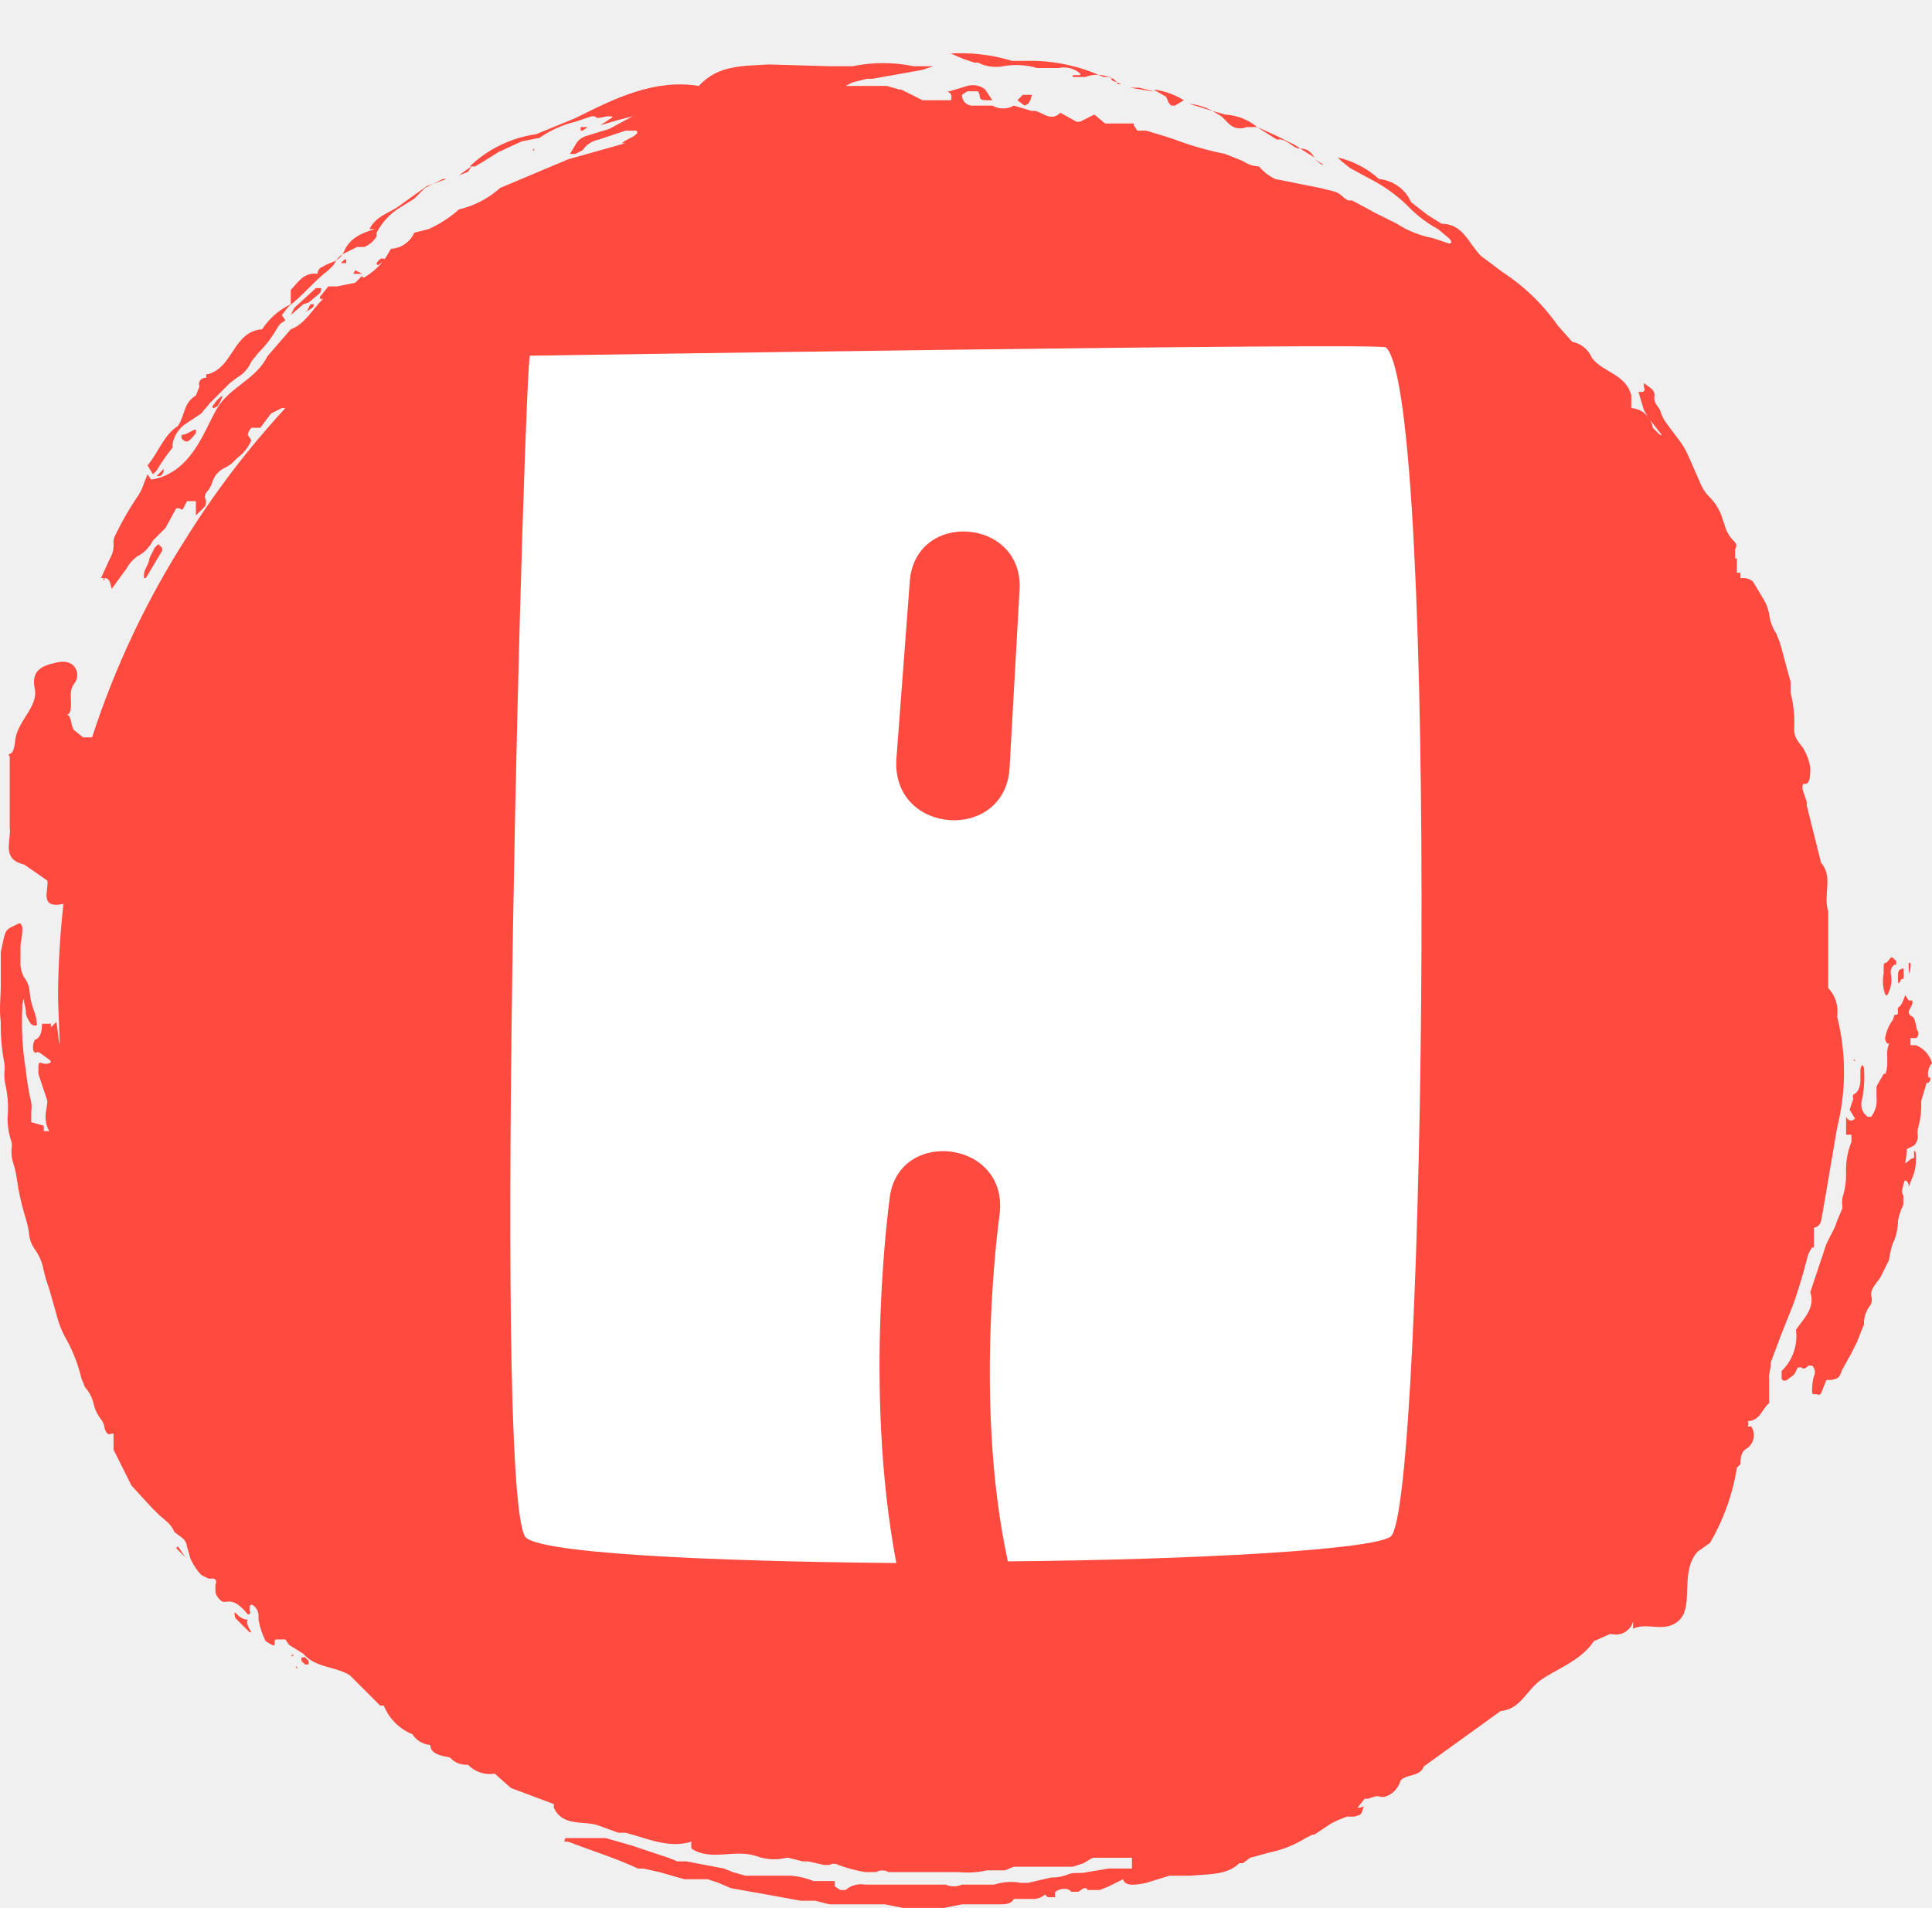
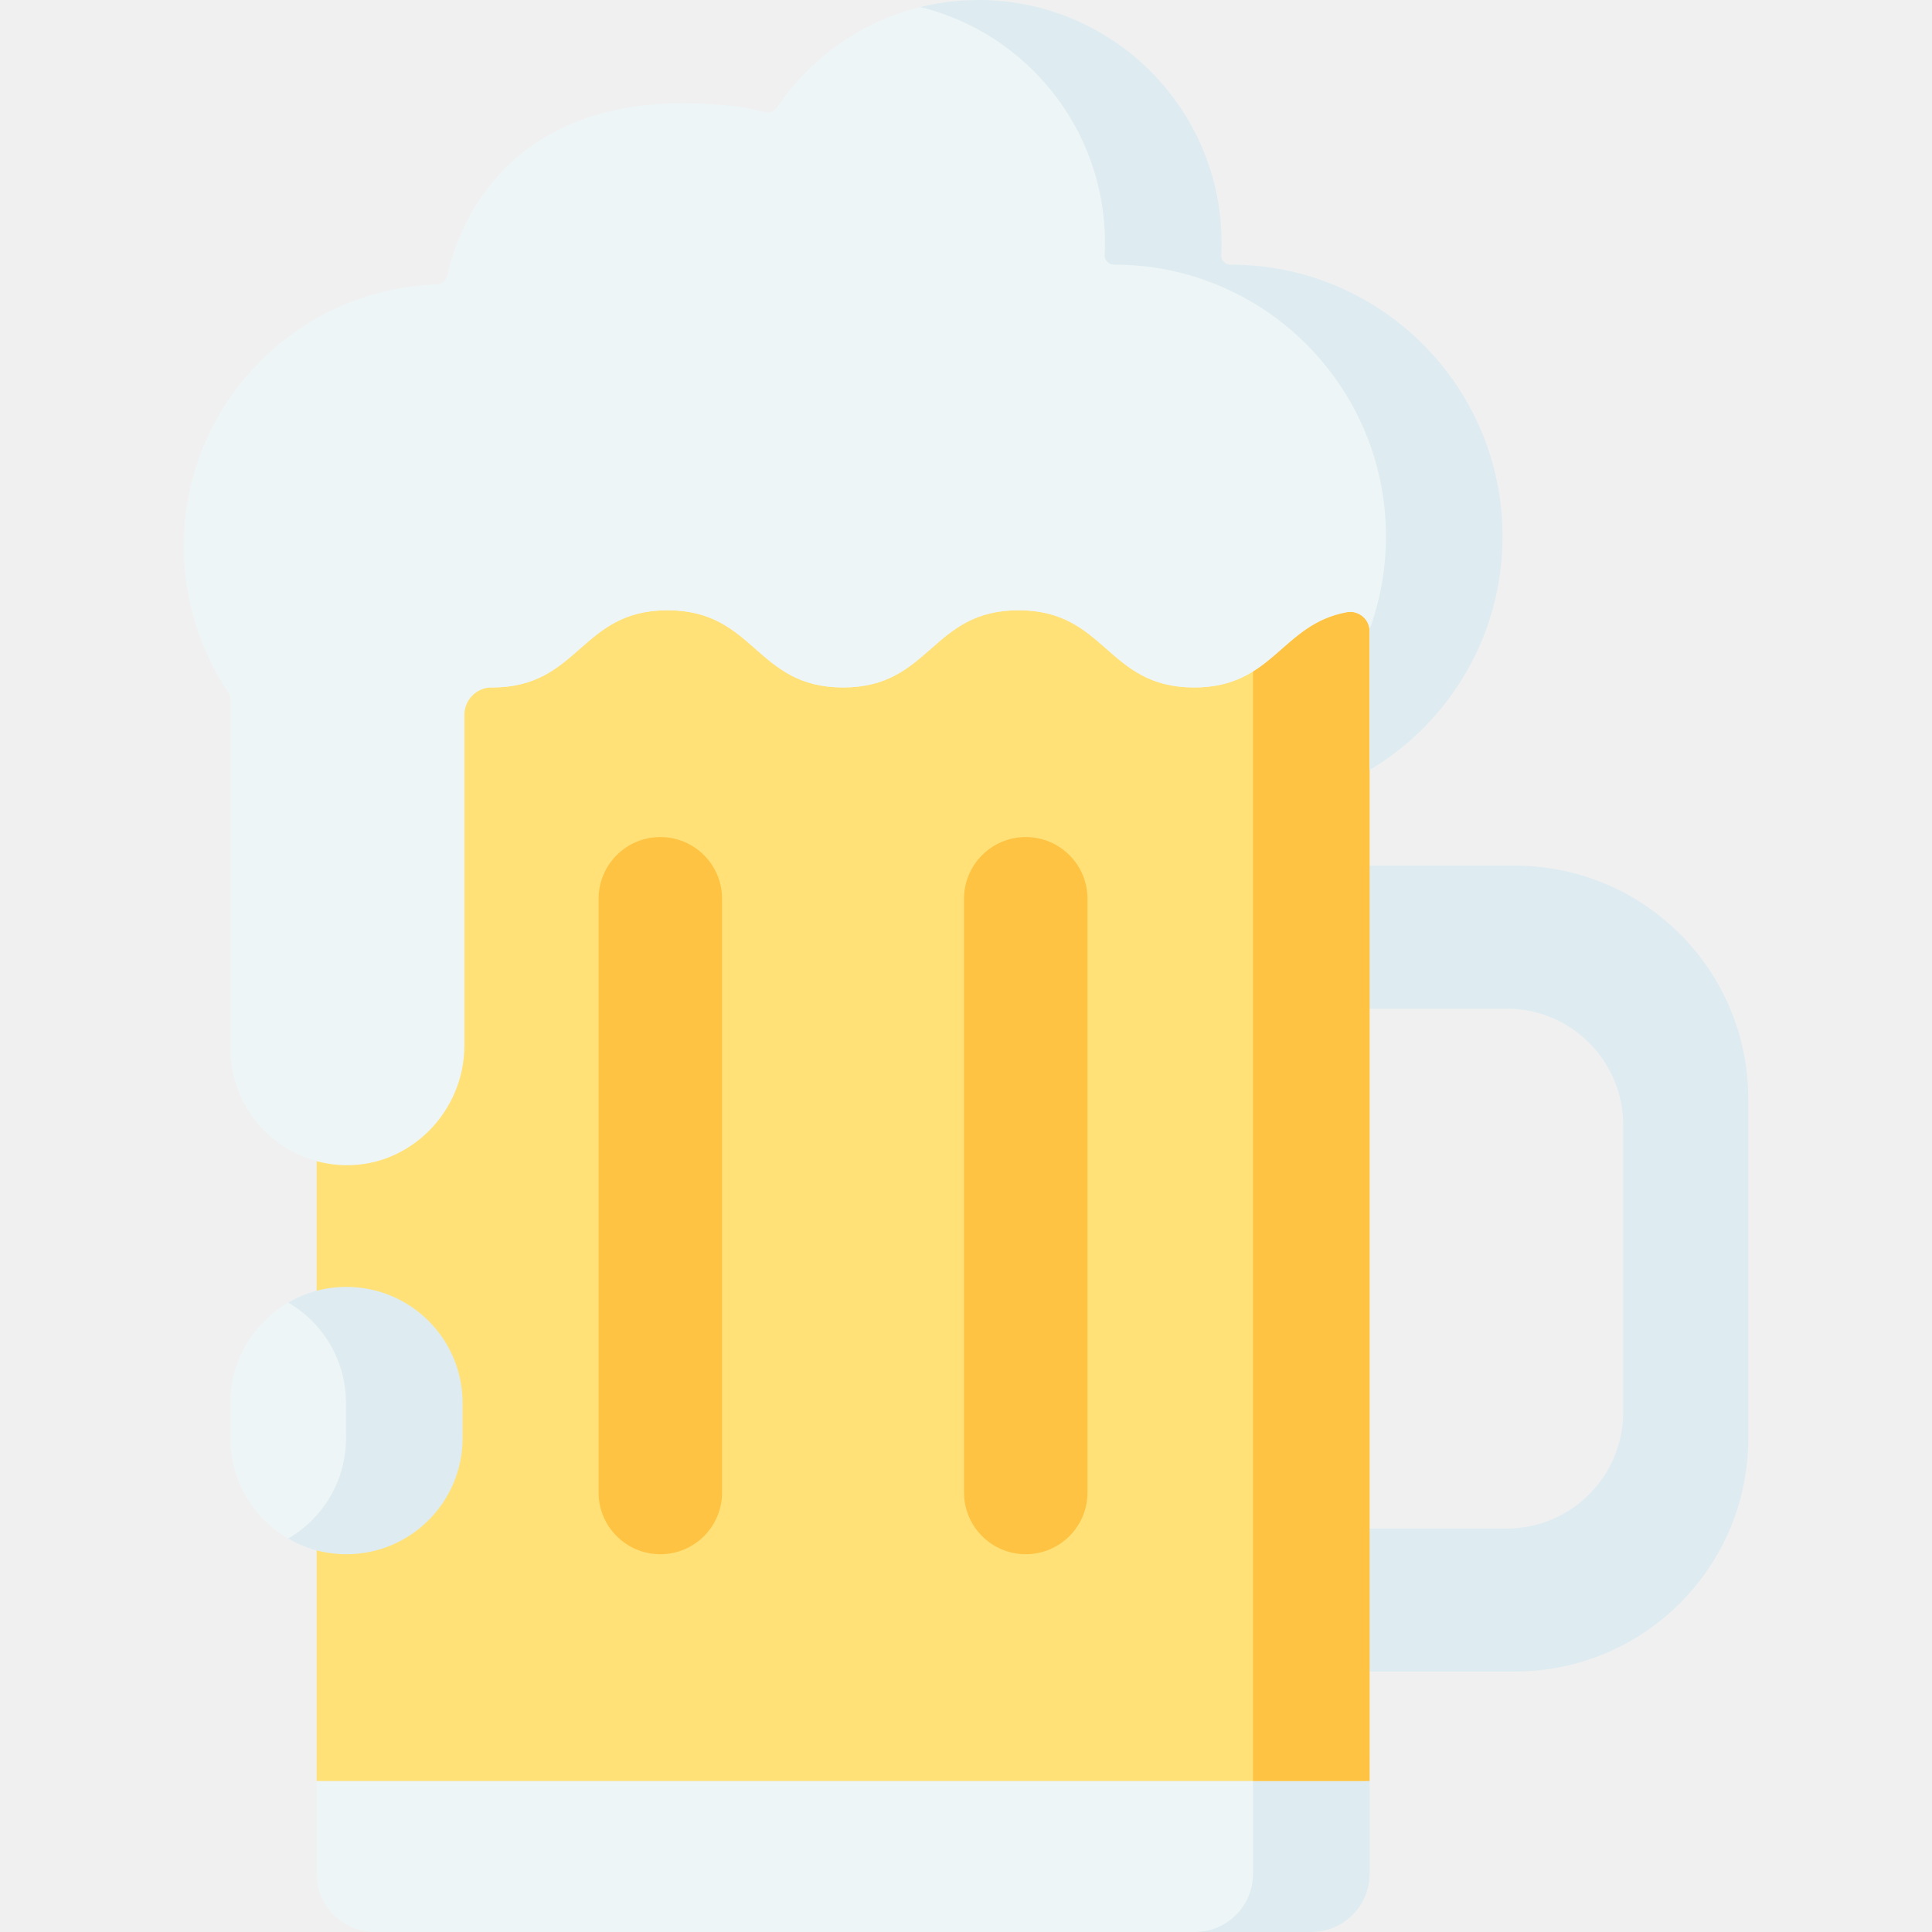
- <svg xmlns="http://www.w3.org/2000/svg" width="308.761" height="304.916" viewBox="0 0 106.008 104.687" class="css-1j8o68f" version="1.1" id="svg23">
-   <defs id="SvgjsDefs2684" />
-   <g id="SvgjsG2685" featurekey="rootContainer" transform="matrix(0.9820593,0,0,0.9820593,-0.05456052,0)" fill="#ff4a3f">
-     <g id="g17">
-       <path d="M19.8 15.3h.5l-.4-.2zm.5.1zm.8-.7c0 .1 0 .1.1.1l.4-.3c-.2-.1-.3-.1-.5.2zm.4-.2zm-4.1 2.3zm-.2.6l.3-.2c.1-.1.1-.2.1-.2h-.2l-.2.4c-.1-.1-.1 0 0 0zm2.2-2.9h-.1l-.2.2h.3zm-2.1 2.4l.6-.5c.1-.1.1-.2.1-.3h-.3l-1.2 1.1-.2.4.7-.6zm-1.1.8z" id="path3" />
-       <path d="M9.7 25v-.2a1.7 1.7 0 0 1 .7-1.1l.9-.6.5-.6.7-.7.4-.4.4-.3a1.9 1.9 0 0 0 .8-.9l.4-.5a5.9 5.9 0 0 0 1-1.3l.2-.3.3-.2-.2-.3.4-.5c.8-.6 1.4-1.4 2.2-2l.3-.3a1.4 1.4 0 0 1 .5-.6l.8-.4h.4a1.4 1.4 0 0 0 .7-.6V13a3.5 3.5 0 0 1 1.3-1.4l.8-.5.2-.2.4-.4 1-.5h.2l-1.1.4-1.4 1c-.6.5-1.4.6-1.8 1.4h.3c-.7.2-1.4.5-1.7 1.2s-.8.6-1.2.9a.4.4 0 0 0-.3.4c-.8-.1-1.1.5-1.5.9v.8a3.9 3.9 0 0 0-1.6 1.4c-1.6.1-1.6 2.1-3 2.5h-.1a.2.2 0 0 0 0 .2c-.3 0-.5.2-.4.5l-.2.5c-.7.4-.6 1.1-1 1.7-.8.5-1.1 1.5-1.7 2.2l.3.5.2-.2a11.6 11.6 0 0 1 .9-1.3zM53.9 3.3l.6.2h.2a2.2 2.2 0 0 0 1.4.2 4.1 4.1 0 0 1 1.9.1h1.2a1.4 1.4 0 0 1 1.2.3.1.1 0 0 1 0 .1H60a.1.1 0 0 0 0 .1h.7a1.8 1.8 0 0 1 1.3 0c.2 0 .1.1.2.2l.5.2h-.2c-.2-.4-.5-.4-.8-.4a9.7 9.7 0 0 0-4.3-.9h-.8A9.8 9.8 0 0 0 53 3h.2zm7.3 3.1zM50.3 4.7zm10.9 1.7h.2-.2zM19 14.7zm32.1-10zm17.6 2.2a.9.9 0 0 0 1 .2h.6a3.1 3.1 0 0 0-1.8-.7l-.7-.2.5.3zm-3.4-1.3c0 .1.1.2.2.3h.2l.5-.3a4.2 4.2 0 0 0-1.7-.6l.7.4zm7.4 2.7l.8.5c-.2-.3-.4-.5-.8-.5z" id="path5" />
-       <path d="M99 76.1l.6-1.6.6-1.5c.2-.5.6-1.8.8-2.6a1.7 1.7 0 0 1 .3-.7h.1v-1.1c.5-.1.4-.6.5-.9l.8-4.7a12.7 12.7 0 0 0 0-6.2 1.9 1.9 0 0 0-.5-1.6v-4.3c-.3-.9.3-1.9-.4-2.7L101 45a.4.4 0 0 0 0-.2l-.2-.6a.5.5 0 0 1 0-.4h.1c.3 0 .3-.5.3-.9a3 3 0 0 0-.4-1.1l-.3-.4a1.1 1.1 0 0 1-.2-.7 6.7 6.7 0 0 0-.2-2v-.6c-.2-.7-.4-1.5-.6-2.2l-.2-.5a2.5 2.5 0 0 1-.4-1.1 2.5 2.5 0 0 0-.3-.8l-.6-1a.8.8 0 0 0-.6-.2h-.1V32h-.2v-.8H97V31a.4.4 0 0 0 0-.1v-.2c.1-.2.1-.3-.1-.5a1.8 1.8 0 0 1-.4-.6l-.2-.6a2.9 2.9 0 0 0-.7-1.2 2.2 2.2 0 0 1-.5-.7l-.7-1.6a4.3 4.3 0 0 0-.6-1l-.6-.8a2.4 2.4 0 0 1-.4-.8l-.2-.3a.6.6 0 0 1-.1-.5.5.5 0 0 0-.2-.4l-.4-.3v.2c.1.2 0 .3-.1.3h-.2l.3 1 .3.5.7.9h-.1l-.2-.2-.2-.2a1.3 1.3 0 0 0-1.2-1.1v-.7c-.3-1.2-1.6-1.3-2.2-2.1a1.5 1.5 0 0 0-1.1-.9l-.8-.9a11.3 11.3 0 0 0-3.1-3l-.8-.6-.4-.3c-.7-.7-1-1.8-2.2-1.8l-.8-.5-.9-.7a2.2 2.2 0 0 0-1.8-1.3 5.1 5.1 0 0 0-2.3-1.2l.2.2.5.4 1.3.7a8.5 8.5 0 0 1 2.1 1.6 6.8 6.8 0 0 0 1.5 1.1l.6.5c.1.1.2.2.1.3H81l-.9-.3a5.6 5.6 0 0 1-2-.8l-1.2-.6-1.3-.7h-.2c-.3-.1-.4-.4-.8-.5l-.8-.2-2.5-.5a2.6 2.6 0 0 1-.9-.7 1.7 1.7 0 0 1-.9-.3l-1-.4a18.1 18.1 0 0 1-2.8-.8l-.6-.2-1-.3h-.5l-.2-.3v-.1h-1.6l-.6-.5-.4.2-.4.2h-.2l-.9-.5c-.6.6-1.1-.2-1.6-.1l-1-.3a1.2 1.2 0 0 1-1.2 0h-1.2a.6.6 0 0 1-.5-.6l.3-.2h.6a.7.7 0 0 1 .1.3c0 .2.2.2.5.2h.2l-.4-.6a1.1 1.1 0 0 0-1-.2l-1 .3H53c.3.2.2.3.2.5h-1.6l-.4-.2-.8-.4h-.1l-.7-.2h-2.3l.4-.2.8-.2h.3l1.7-.3 1.1-.2.6-.2h-1.1a8.4 8.4 0 0 0-3.4 0h-1.3L43 3.6c-1.4.1-2.8 0-3.9 1.2-2.5-.4-4.7.7-6.9 1.8l-2.2.9a6.7 6.7 0 0 0-3.7 1.8h.3l.5-.3.8-.5 1.3-.6 1-.2a6 6 0 0 1 2-.9l.9-.3h.2c.1.2.5 0 .7 0h.2c.1 0 .1.1 0 .1l-.6.4 1-.3.8-.2-1.3.7-1.3.4a1 1 0 0 0-.6.5l-.3.5h.3l.4-.2a1.4 1.4 0 0 1 .9-.6l1.5-.5h.5a.1.1 0 0 1 .1.2c-.2.2-.6.3-.8.5h.2l-3.2.9-3.8 1.6a5.2 5.2 0 0 1-2.3 1.2 6.6 6.6 0 0 1-1.7 1.1l-.8.2a1.5 1.5 0 0 1-1.3.9l-.3.5a3.7 3.7 0 0 1-1.2 1.1h-.1v-.1l-.2.2-.2.2-1 .2h-.5l-.4.5c-.1.1-.1.2 0 .2h.1c-.6.6-1 1.4-1.8 1.7L15 19.9c-.6 1.2-1.8 1.6-2.6 2.6s-1.4 3.9-3.9 4.3l-.2-.3-.2.5a2.7 2.7 0 0 1-.4.8 16.9 16.9 0 0 0-1.2 2.1.8.8 0 0 0-.1.5 1.4 1.4 0 0 1-.2.8l-.5 1.1h.2c.3 0 .3.3.4.6l.8-1.1a2.2 2.2 0 0 1 .6-.7 2 2 0 0 0 .9-.9l.3-.3.4-.4.6-1.1h.2c.1.1.1.1.2 0l.2-.4h.5v.8l.5-.5a.5.5 0 0 0 0-.5.4.4 0 0 1 .1-.3 1.5 1.5 0 0 0 .3-.5 1.3 1.3 0 0 1 .8-.9l.3-.2.3-.3a2.4 2.4 0 0 0 .8-1l-.2-.3c0-.1.1-.3.2-.4h.5l.6-.8.6-.3h.2a48.8 48.8 0 0 0-5.5 7.2h-.1.1a48.4 48.4 0 0 0-5.3 11.2h-.5l-.5-.4c-.2-.2-.1-.7-.4-.9h.1c.3-.5-.1-1.2.3-1.7s.1-1.4-.9-1.2-1.5.5-1.3 1.5-1 1.8-1.1 2.9-.5.5-.3.9v3.9c.1.8-.5 1.8.8 2.1l1.3.9c.1.5-.5 1.6.9 1.3a49.2 49.2 0 0 0-.3 5c0 1.1.1 2.2.1 3.3v-.4c-.1-.4-.1-.8-.2-1.3l-.3.3v-.2h-.5c0 .5-.1.8-.4.9a.9.9 0 0 0-.1.5c0 .1.1.3.2.2s.4.2.7.4-.2.3-.4.2-.2.1-.2.3v.3l.5 1.5c0 .3-.1.6-.1.9a1.7 1.7 0 0 0 .2.8h-.3v-.3l-.7-.2v-.6a1.5 1.5 0 0 0 0-.5 14.6 14.6 0 0 1-.3-1.8 16.6 16.6 0 0 1-.2-3.5.9.9 0 0 1 .1-.5v.2a2.9 2.9 0 0 1 .1.5.8.8 0 0 0 .1.4c.1.2.2.4.4.4s.1-.1.1-.2a2.1 2.1 0 0 0-.1-.5 4.2 4.2 0 0 1-.3-1.3 1.5 1.5 0 0 0-.3-.7 1.6 1.6 0 0 1-.2-.9v-.8c0-.3.1-.6.1-.9a.5.5 0 0 0-.1-.4h-.1c-.8.4-.7.2-1 1.6V55c0 .7-.1 1.4 0 2.1a10.8 10.8 0 0 0 .2 2.3 1.8 1.8 0 0 1 0 .5 3.1 3.1 0 0 0 .1.9 5.9 5.9 0 0 1 .1 1.3 3.9 3.9 0 0 0 .2 1.7 1.2 1.2 0 0 1 0 .4 2.1 2.1 0 0 0 .1.8 4.9 4.9 0 0 1 .2.9 14 14 0 0 0 .5 2.2 5 5 0 0 1 .2 1 1.7 1.7 0 0 0 .3.7 2.9 2.9 0 0 1 .5 1.2 8.5 8.5 0 0 0 .3 1l.4 1.4a5.4 5.4 0 0 0 .6 1.5 8.5 8.5 0 0 1 .8 2.1l.2.5a2.1 2.1 0 0 1 .5 1 2.1 2.1 0 0 0 .4.8 1 1 0 0 1 .2.5c.1.3.2.4.4.3h.1v.9l.5 1 .5 1 1.1 1.2.4.4c.3.3.7.5.9 1l.4.3a.7.7 0 0 1 .3.5l.2.7a3.3 3.3 0 0 0 .6.9l.4.2h.3a.2.2 0 0 1 .1.3 2.5 2.5 0 0 0 0 .5.9.9 0 0 0 .4.5h.2c.4-.1.8.2 1.2.7h.1c0-.1.1-.1 0-.2v-.2c0-.1.1-.2.2-.1a.7.7 0 0 1 .3.6v.2a4.3 4.3 0 0 0 .4 1.2c.5.3.5.3.5.1s0-.2.2-.2h.4l.2.3.8.5c.7.8 1.8.7 2.6 1.2l1.7 1.7h.2a2.9 2.9 0 0 0 1.6 1.6 1.3 1.3 0 0 0 1 .6c0 .5.6.6 1.1.7a1.2 1.2 0 0 0 .8.4h.2a1.7 1.7 0 0 0 1.5.5l.9.8 2.4.9v.2c.5 1.1 1.7.7 2.5 1l1.1.4h.4c1.2.3 2.4.9 3.7.5a.7.7 0 0 0 0 .4c1.1.7 2.4 0 3.6.4a2.9 2.9 0 0 0 1.7.1h.1l.8.2h.3l.9.2h.3a.5.5 0 0 1 .5 0 7.9 7.9 0 0 0 1.5.4h.6a.7.7 0 0 1 .7 0h3.9a5 5 0 0 0 1.6-.1h1l.5-.2H60l.6-.2.5-.3h2.2v.6H62l-1.2.2c-.4.1-.7 0-1 .1a2.4 2.4 0 0 1-1 .2l-1.3.3h-.4a3.1 3.1 0 0 0-1.5.1h-1.8a1.1 1.1 0 0 1-.9 0h-4.5a1.3 1.3 0 0 0-1.1.3H47l-.3-.2v-.3h-1.2a4.1 4.1 0 0 0-1.3-.3h-2.5l-.7-.2-.5-.2-2.1-.4h-.5l-.5-.2-2.1-.7-1.4-.4h-2.2c-.1 0-.1.1-.1.2h.2c1.3.5 2.6.9 3.9 1.5h.3l.9.2 1.4.4h1.3l.6.2.7.3 1.7.3 1.1.2 1.1.2h.8l.8.2h3.1l1 .2h2.3l1-.2H56c.4 0 .6-.1.7-.3h1a1 1 0 0 0 .8-.3c-.1.1 0 .1.1.2h.4v-.2c0-.1 0-.1.2-.2s.6-.1.7.1h.4l.3-.2c.2 0 .2 0 .2.1h.7l.5-.2.8-.4c.1.3.4.4 1.3.2l1.3-.4h1.2c.9-.1 2 0 2.7-.7h.2l.4-.3 1.1-.3a6.1 6.1 0 0 0 2-.8l.4-.2h.1l.9-.6.4-.2.5-.2h.4c.4-.1.4-.1.5-.4s0-.1-.2-.1h-.1l.4-.5h.2c.3-.1.5-.2.7-.1h.2a1.3 1.3 0 0 0 .9-.9c.3-.4 1.1-.2 1.3-.8l4.3-3.1c1.1-.1 1.4-1.1 2.2-1.7s2.3-1.1 3-2.2l.9-.4h.1a1 1 0 0 0 1.2-.7v.4c.8-.4 1.8.3 2.6-.5s0-2.7 1-3.8l.7-.5a12.1 12.1 0 0 0 1.5-4.2l.2-.2c0-.3 0-.7.4-.9a.9.9 0 0 0 .2-1.2h-.2a.3.3 0 0 0 0-.3c.7 0 .8-.7 1.2-1V77a.5.5 0 0 1 0-.2 3.8 3.8 0 0 0 .1-.7zM5.9 32.2z" id="path7" />
-       <path d="M26.4 9.3l-.3.2-.4.3.5-.2zm6.1-2h.1l.3-.2h-.4zm-2.6 1l-.1.1h.1v-.1zm-1.5 1.4zm1.3-.2zm-6.3 3.1zM9.2 26.2l-.4.4H9a.4.4 0 0 0 .2-.4zm3-3.5a2.1 2.1 0 0 0 .3-.6 1.5 1.5 0 0 0-.5.5c-.1.1-.1.2 0 .2zM11 24.2V24c-.2 0-.5.3-.8.3v.2c.3.3.4.2.8-.3zm3 66.2zM73.9 9.2h.1l-.5-.3zm-2.5-1.4c.5-.1.8.4 1.2.5h.1l-.3-.2-1-.5-1.1-.5.3.2zM52.8 3.1zm11.7 2h-.1l-1.2-.2h.5zm2 .7l1.3.4a3.3 3.3 0 0 0-1.3-.4zm-9 0a1 1 0 0 0 .2-.5h-.5l-.3.3.4.3zm9 1.6zM49.9 4.2zm2.9.7zM48.5 4zm13.8 2.1a.5.5 0 0 0 0 .1zm44.8 52.3h-.3V58h.3c.1 0 .2-.3.1-.4s-.1-.7-.3-.8a.3.3 0 0 1-.2-.3l.2-.4a.4.4 0 0 0 0-.2h-.2l-.2-.3c-.1.3-.2.6-.4.7a.5.5 0 0 0 0 .2c0 .1 0 .2-.1.2h-.1a1.1 1.1 0 0 1-.1.3 2.3 2.3 0 0 0-.4.9.4.4 0 0 0 .1.4h.1a1.7 1.7 0 0 0-.1.8v.4a1.8 1.8 0 0 1-.1.5h-.1l-.4.7v.6a1.5 1.5 0 0 1-.3 1.1h-.2l-.2-.2a.9.9 0 0 1-.1-.8 6.5 6.5 0 0 0 .1-1.7c0-.1-.1-.2-.1-.2a.5.5 0 0 0-.1.3v.6c0 .2-.1.6-.3.7s-.1.2-.1.3l-.2.6.3.5c-.2.2-.4.1-.5-.1v1h.3v.4a4.2 4.2 0 0 0-.3 1.4 3.3 3.3 0 0 0 0 .4 4 4 0 0 1-.2 1.3 2 2 0 0 0 0 .6l-.3.7a3.2 3.2 0 0 1-.3.7l-.3.6-.9 2.7c.3.9-.4 1.5-.8 2.1a2.7 2.7 0 0 1-.8 2.3v.4c0 .1.1.2.3.1l.4-.3.2-.4h.2c.1.1.2.1.4-.1h.2a.5.5 0 0 1 .1.6 2.9 2.9 0 0 0-.1.8c0 .1 0 .2.1.2h.2c.1.1.2 0 .3-.3l.2-.5h.3c.4-.1.4-.1.6-.6l.5-.9.3-.6.4-1a1.6 1.6 0 0 1 .3-1 .6.6 0 0 0 .1-.6c0-.2 0-.3.2-.6l.3-.4.5-1a4.7 4.7 0 0 1 .2-.9 3 3 0 0 0 .3-1.3 3.8 3.8 0 0 1 .3-.9v-.5c-.1-.2-.1-.2 0-.6s.1-.2.2-.2a.4.4 0 0 1 .1.3l.2-.5a2.3 2.3 0 0 0 .2-.9v-.3c0-.1 0-.3-.1-.3v.4c-.2 0-.3.2-.5.3a6.4 6.4 0 0 0 .1-.8l.4-.2a.7.7 0 0 0 .2-.6 1.4 1.4 0 0 1 0-.3 4.8 4.8 0 0 0 .2-1.4v-.2l.3-1h.1a.3.3 0 0 0 .1-.3h-.1a.9.9 0 0 1 .2-.8 1.5 1.5 0 0 0-.9-1zm-1.2 7.8zm-.2-9.9zm0 0zM9.1 30.8a.3.3 0 0 0 0-.2l-.2-.2-.2.2-.3.6c0 .3-.3.6-.3.9v.2h.1zm96.3 24.8h.1a1.7 1.7 0 0 0 .2-1.2.5.5 0 0 1 .2-.5h.1v-.2l-.2-.2h-.1c-.1.1-.2.3-.3.3s-.1.1-.1.3v.3a2.2 2.2 0 0 0 .1 1.2zM13.2 90.1c-.1 0 0 .2 0 .3l.8.8h.1c-.2-.3-.3-.6-.2-.7a.9.9 0 0 1-.5-.2zm.8.3zm92.3-35.7h.1a2 2 0 0 0 0-.6c-.3.1-.3.1-.3.6s.1.1.2 0z" id="path9" />
-       <path d="M106.7 62a.6.6 0 0 0 .1-.5c0-.1-.1-.2-.1-.1h-.2v.2c0 .4.1.5.2.4zm.1-8.2h-.1v.6a1 1 0 0 0 .1-.6zM17.1 92.6h-.2v.2l.2.2h.2v-.2zm86.6-33.3c0-.1 0-.1-.1-.1zM9.9 86.5l.5.5-.4-.6z" id="path11" />
-       <circle cx="10.5" cy="87.1" transform="rotate(-24.8 10.4 87.159)" id="circle13" />
-       <path d="M9.7 30.1h-.1v.2-.2h.1zm83.2-6.6l-.2-.3h-.1zm-14.7 77.1zM5.9 32.2zm-.1.2a.3.3 0 0 0 .1-.2v.2zm1.9-4.9zM61.5 2.4zm42.8 58.2v.1-.1zM16.4 92.5h-.1c.1.1.2 0 .1-.1zm.2.7h.1l-.1-.1v.1zm73.9-71.3zm15.2 34.4zM14.6 91.7zm92.1-37zm-.8 11.4zM34.6 0z" id="path15" />
+ <svg xmlns="http://www.w3.org/2000/svg" version="1.1" width="512" height="512" x="0" y="0" viewBox="0 0 497 497" style="enable-background:new 0 0 512 512" xml:space="preserve" class="">
+   <g>
+     <path fill="#eef5f6" d="m337.335 496-30.004 1H96.448c-8.284 0-15-6.716-15-15v-28.933h269.886V482c.001 8.284-5.715 14-13.999 14z" opacity="1" data-original="#eef5f6" class="" />
+     <path fill="#deecf1" d="M352.33 453.07V482c0 8.28-6.71 15-15 15h-30c8.29 0 15-6.72 15-15v-28.93zM389.734 222.687h-86.636v207.31h86.636c33.137 0 60-26.863 60-60v-87.31c0-33.137-26.863-60-60-60zm27.841 140.525c0 16.569-13.432 30-30 30h-64.598v-133.74h64.598c16.568 0 30 13.432 30 30z" opacity="1" data-original="#deecf1" class="" />
+     <path fill="#ffe177" d="M351.332 162.377v295.784H81.449V162.377c0-3.088 2.81-5.441 5.848-4.885 16.918 3.078 18.864 19.35 39.296 19.35 22.577 0 22.577-19.857 45.144-19.857 22.577 0 22.577 19.857 45.144 19.857 22.577 0 22.577-19.857 45.154-19.857s22.577 19.857 45.144 19.857c20.432 0 22.378-16.273 39.306-19.36 3.038-.546 4.847 1.807 4.847 4.895z" opacity="1" data-original="#ffe177" class="" />
+     <path fill="#ffc344" d="M352.33 162.38v295.78h-30V172.73c8.1-5.03 12.7-13.16 24.15-15.25 3.04-.54 5.85 1.81 5.85 4.9z" opacity="1" data-original="#ffc344" class="" />
+     <path fill="#eef5f6" d="M385.515 137.993c0 25.555-12.711 47.904-33.183 60.096v-35.712c0-3.088-2.81-5.441-5.848-4.895-16.928 3.088-18.874 19.36-39.306 19.36-22.567 0-22.567-19.857-45.144-19.857s-22.577 19.857-45.154 19.857c-22.567 0-22.567-19.857-45.144-19.857-22.567 0-22.567 19.857-45.144 19.857h-.08c-3.877-.004-7.049 3.164-7.049 7.041v85.081c0 16.89-13.823 31.112-30.71 30.784-16.364-.318-29.525-13.676-29.525-30.107v-89.867c0-.592-.181-1.166-.512-1.657-7.233-10.736-11.452-23.672-11.452-37.594 0-36.434 28.909-66.113 65.04-67.353a2.927 2.927 0 0 0 2.761-2.322c2.025-9.527 13.022-45.58 63.351-44.252 6.342.169 12.469.687 18.275 2.23a2.94 2.94 0 0 0 3.19-1.184c8.422-12.503 21.229-21.801 36.223-25.669C241.105.686 246.346 1 251.749 1c34.511 0 61.489 26.978 61.489 61.489 0 1.038-.029 2.07-.083 3.097-.072 1.372 2.033 3.494 3.407 3.493h.03c38.62-.001 68.923 30.303 68.923 68.914z" opacity="1" data-original="#eef5f6" class="" />
+     <path fill="#ffc344" d="M263.871 399.817c-8.773 0-15.885-7.112-15.885-15.885V231.215c0-8.773 7.112-15.885 15.885-15.885s15.885 7.112 15.885 15.885v152.717c0 8.773-7.112 15.885-15.885 15.885zM169.868 399.817c-8.773 0-15.885-7.112-15.885-15.885V231.215c0-8.773 7.112-15.885 15.885-15.885s15.885 7.112 15.885 15.885v152.717c0 8.773-7.112 15.885-15.885 15.885z" opacity="1" data-original="#ffc344" class="" />
+     <path fill="#eef5f6" d="M89.115 398.817c-5.468 0-10.593-.469-15.003-3.033-8.9-5.176-14.883-14.815-14.883-25.852v-8.996c0-11.04 5.986-20.682 14.89-25.857 4.408-2.562 9.53-3.029 14.995-3.029 16.505 0 28.885 12.38 28.885 28.885v8.996c.001 16.506-12.379 28.886-28.884 28.886z" opacity="1" data-original="#eef5f6" class="" />
+     <g fill="#deecf1">
+       <path d="M386.52 137.99c0 25.56-13.72 47.91-34.19 60.1v-35.71c0-.15-.01-.29-.03-.44a69.651 69.651 0 0 0 4.22-23.95c0-38.61-31.31-69.91-69.93-69.91h-.027c-1.374.001-2.48-1.122-2.407-2.494.055-1.028.084-2.06.084-3.096 0-29.34-20.23-53.96-47.5-60.67C241.55.63 246.57 0 251.75 0c34.51 0 62.49 27.98 62.49 62.49 0 1.035-.03 2.068-.084 3.096-.073 1.372 1.033 2.495 2.407 2.494h.027c38.62 0 69.93 31.3 69.93 69.91zM119 360.94v8.99c0 16.51-13.38 29.89-29.89 29.89-5.46 0-10.58-1.46-14.99-4.03 8.9-5.18 14.88-14.82 14.88-25.86v-8.99c0-8.26-3.34-15.73-8.75-21.14a29.667 29.667 0 0 0-6.13-4.71c4.41-2.57 9.53-4.04 14.99-4.04 8.25 0 15.73 3.35 21.14 8.75a29.79 29.79 0 0 1 8.75 21.14z" fill="#deecf1" opacity="1" data-original="#deecf1" class="" />
    </g>
  </g>
-   <g id="SvgjsG2686" featurekey="nameFeature-0" transform="matrix(2.284354,0,0,2.284354,27.98006,-5.60952)" fill="#ffffff">
-     <path d="M9.6 16.48 l-0.32 4.24 c-0.08 1.8 2.6 1.96 2.72 0.2 l0.24 -4.28 c0.12 -1.76 -2.56 -1.96 -2.64 -0.16 z M0.48 11 l0 0 c0.04 0 20.48 -0.32 20.56 -0.2 c1.28 1.12 0.96 27.8 0.12 28.56 c-0.4 0.32 -4.64 0.56 -9.2 0.6 c-0.84 -3.84 -0.2 -8.32 -0.2 -8.32 c0.24 -1.8 -2.44 -2.12 -2.64 -0.4 c0 0.04 -0.64 4.52 0.16 8.76 c-4.56 -0.04 -8.68 -0.24 -8.92 -0.64 c-0.8 -1.44 0 -28.28 0.12 -28.36 z" id="path20" />
-   </g>
</svg>
